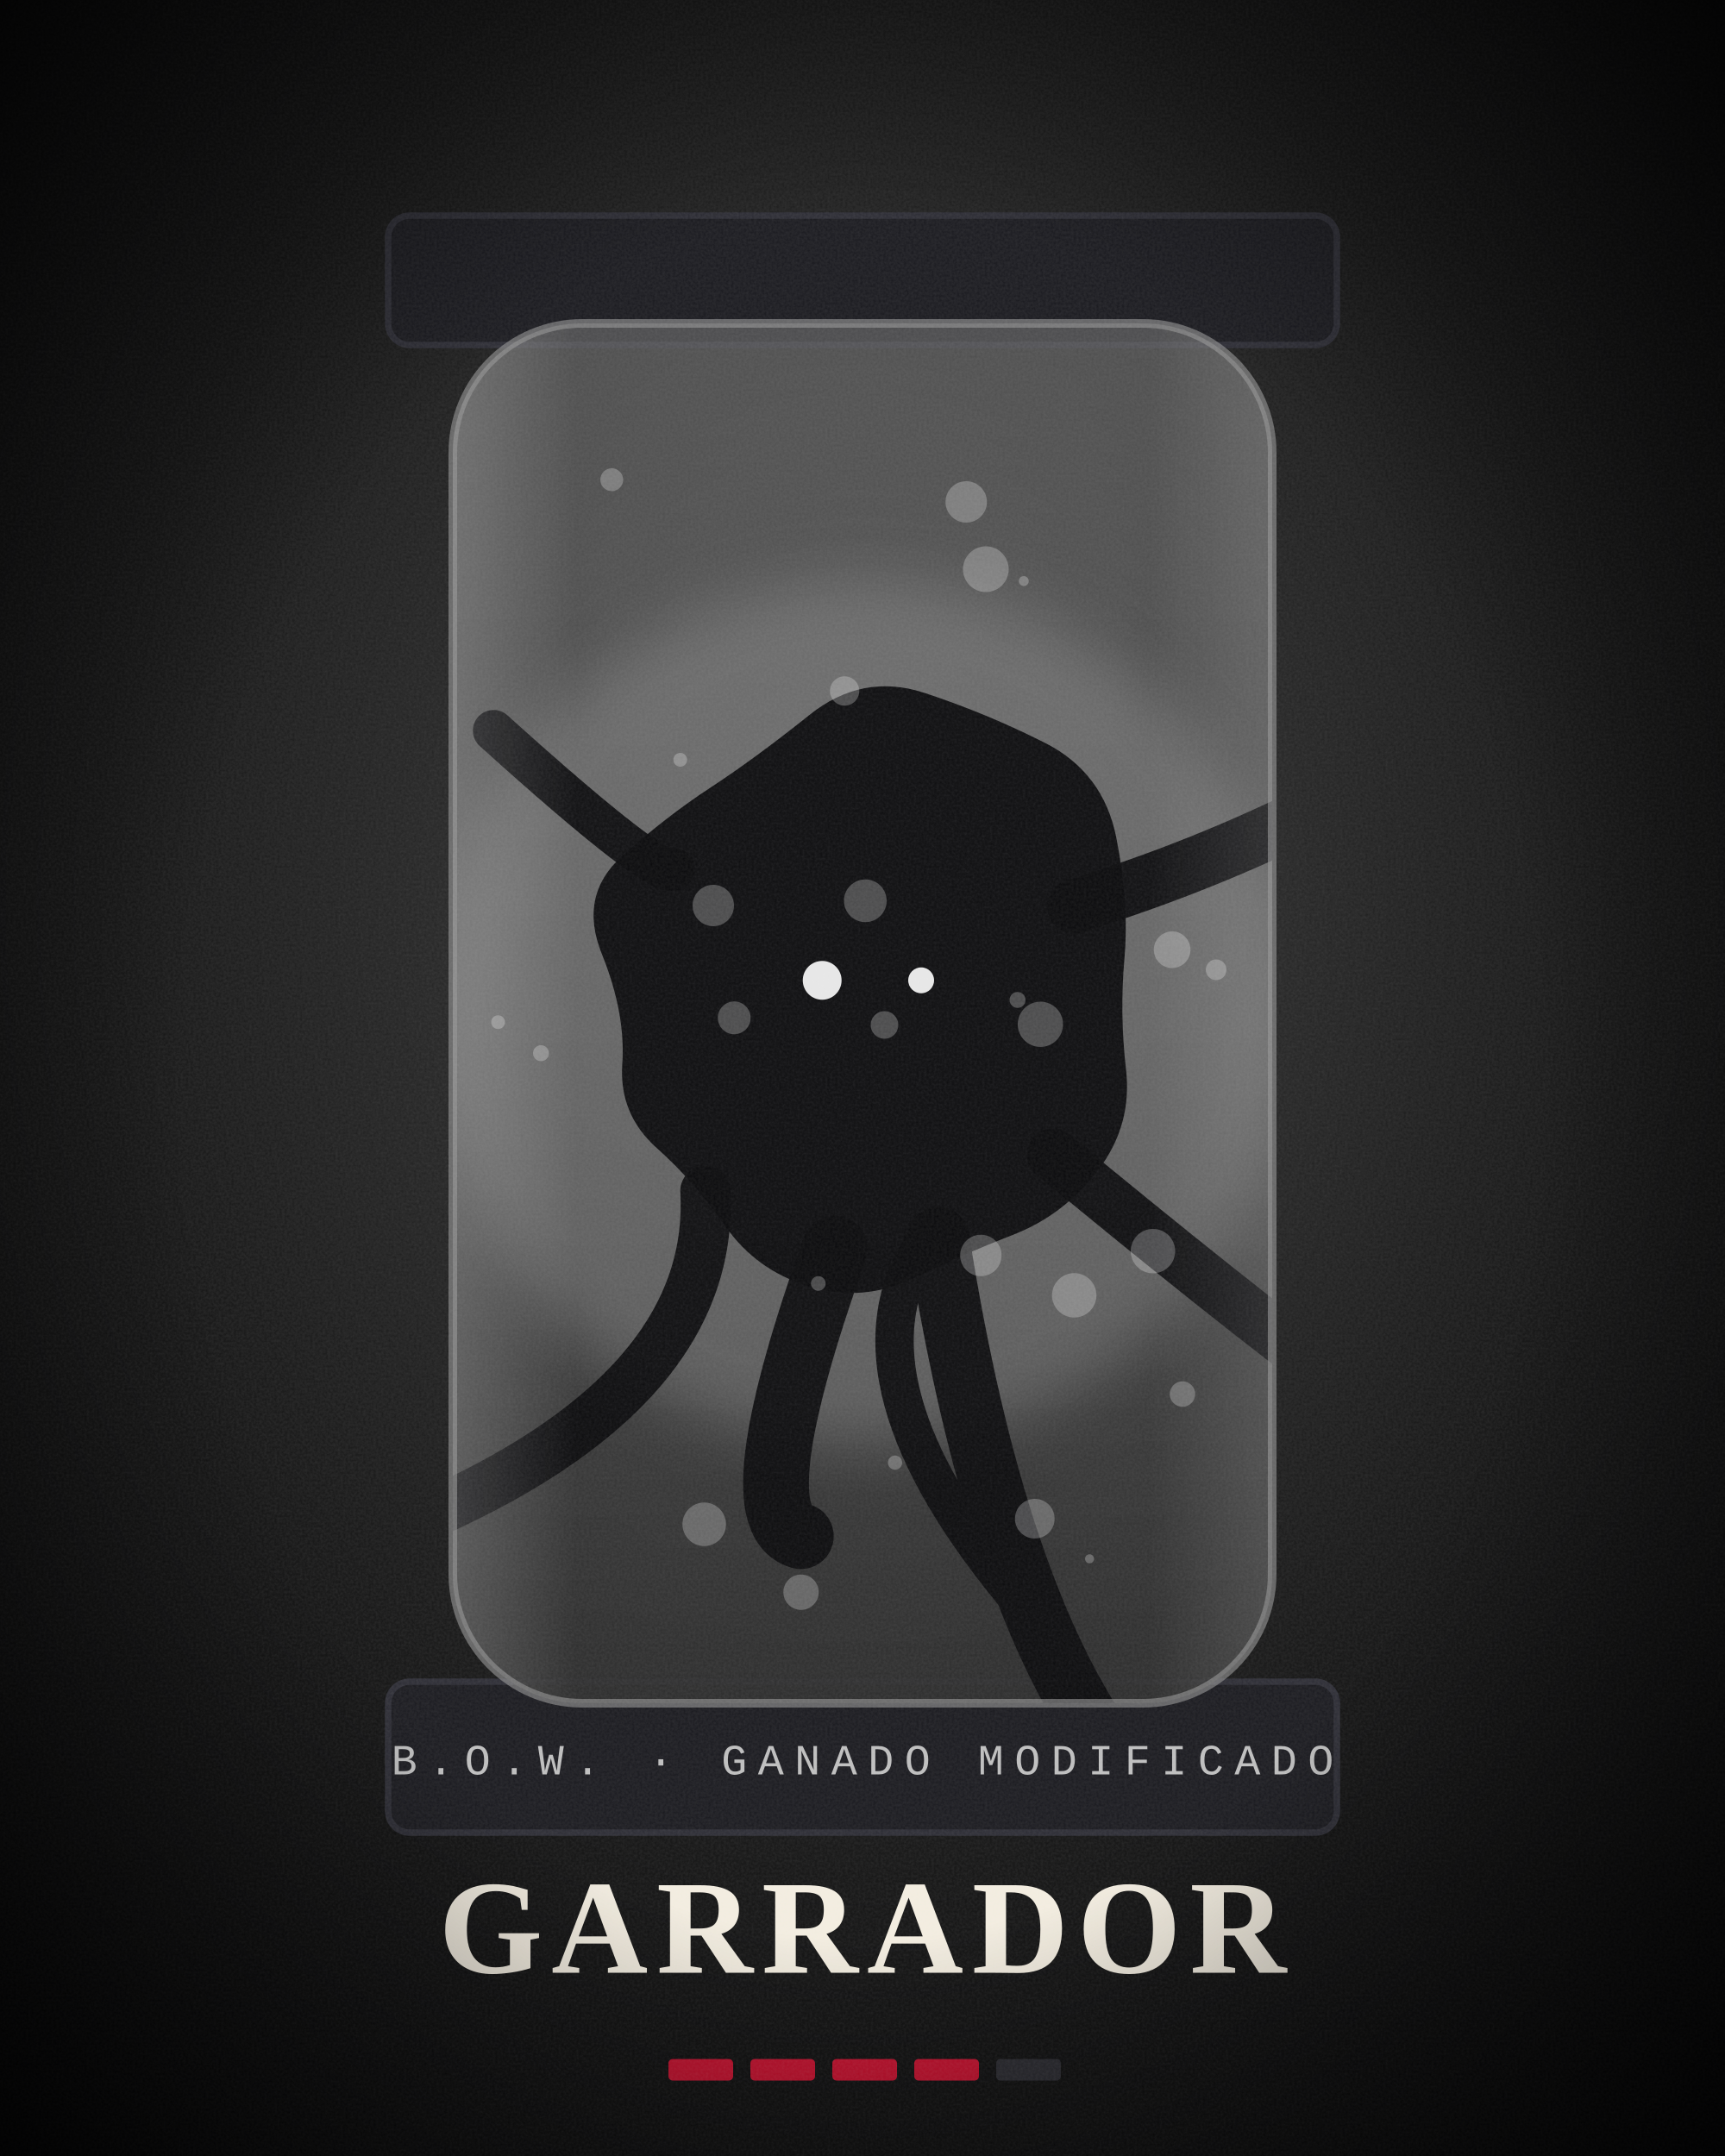
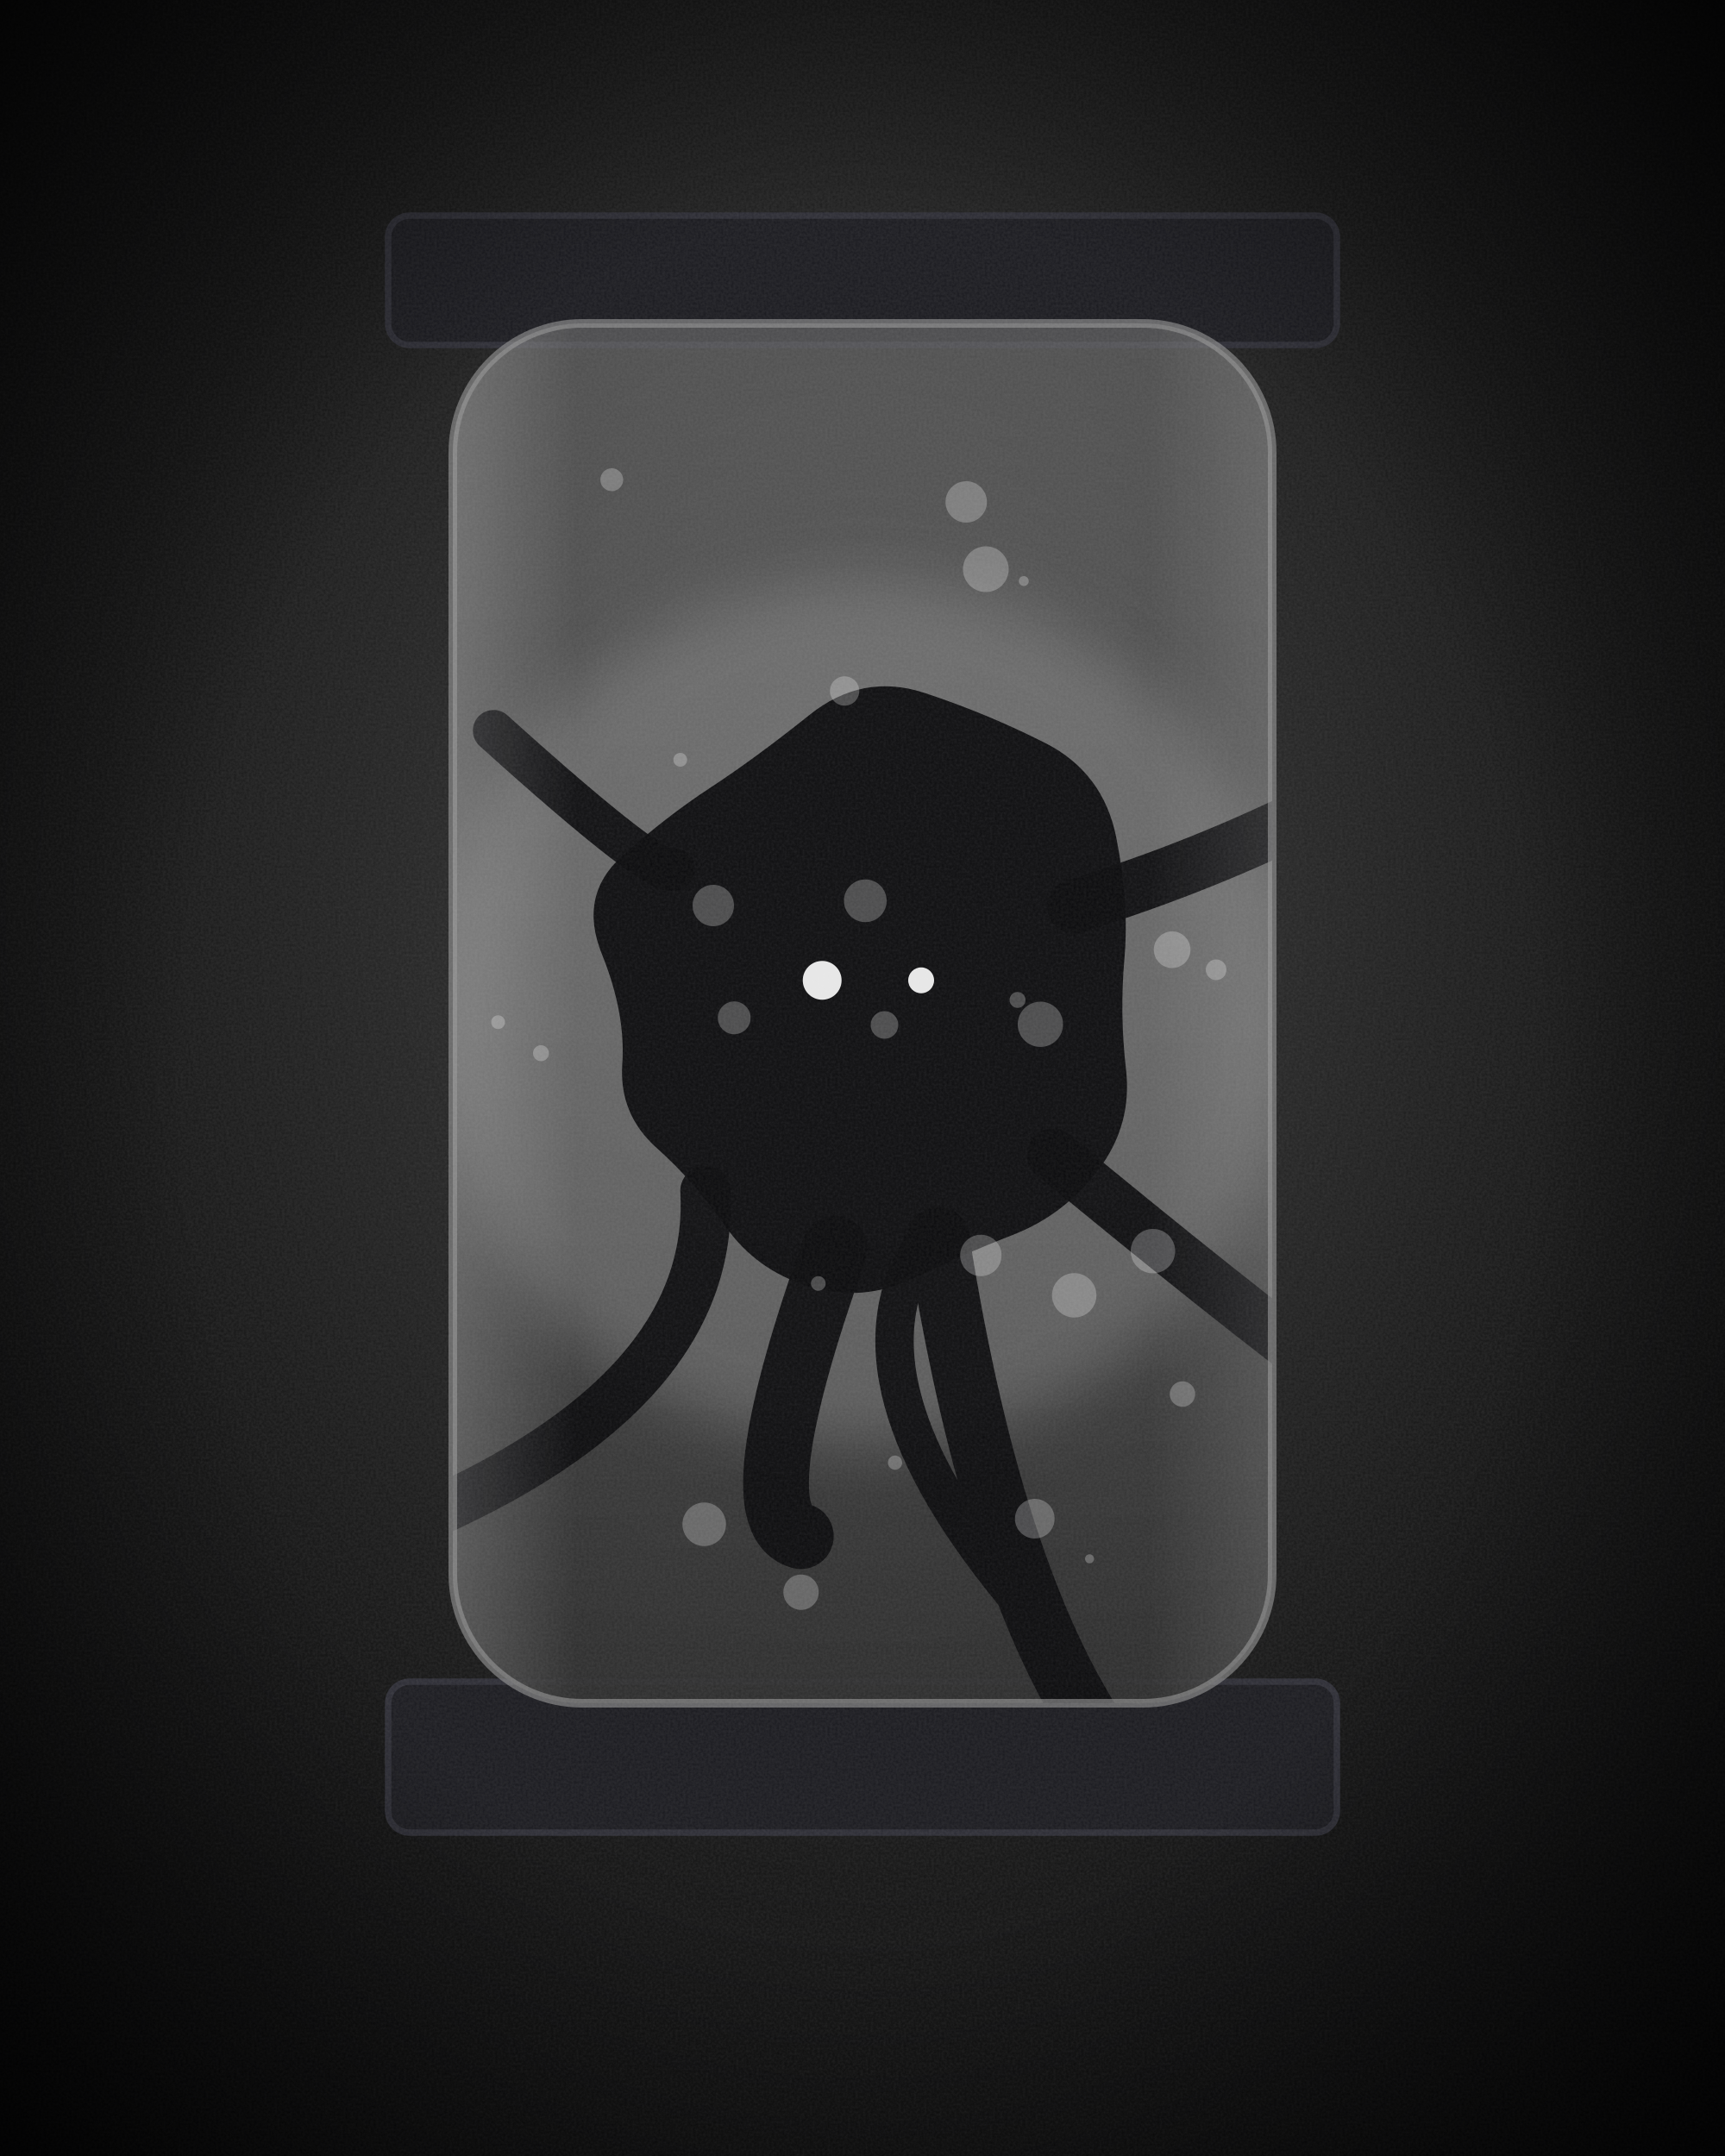
<svg xmlns="http://www.w3.org/2000/svg" viewBox="0 0 800 1000" width="800" height="1000" role="img" aria-label="Garrador">
  <defs>
    <radialGradient id="fondo" cx="50%" cy="42%" r="75%">
      <stop offset="0" stop-color="#3b3b3b" />
      <stop offset=".6" stop-color="#141414" />
      <stop offset="1" stop-color="#050506" />
    </radialGradient>
    <radialGradient id="vineta" cx="50%" cy="50%" r="72%">
      <stop offset=".55" stop-color="#000" stop-opacity="0" />
      <stop offset="1" stop-color="#000" stop-opacity=".85" />
    </radialGradient>
    <filter id="grano" x="0" y="0" width="100%" height="100%">
      <feTurbulence type="fractalNoise" baseFrequency=".85" numOctaves="2" seed="74" />
      <feColorMatrix values="0 0 0 0 1  0 0 0 0 1  0 0 0 0 1  0 0 0 .09 0" />
    </filter>
    <filter id="brillo">
      <feGaussianBlur stdDeviation="14" />
    </filter>
    <linearGradient id="liquido" x1="0" y1="0" x2="0" y2="1">
      <stop offset="0" stop-color="#737373" stop-opacity=".55" />
      <stop offset="1" stop-color="#2d2d2d" stop-opacity=".9" />
    </linearGradient>
    <linearGradient id="vidrio" x1="0" y1="0" x2="1" y2="0">
      <stop offset="0" stop-color="#fff" stop-opacity=".18" />
      <stop offset=".15" stop-color="#fff" stop-opacity="0" />
      <stop offset=".85" stop-color="#fff" stop-opacity="0" />
      <stop offset="1" stop-color="#fff" stop-opacity=".12" />
    </linearGradient>
    <clipPath id="tanque">
      <rect x="210" y="150" width="380" height="640" rx="60" />
    </clipPath>
  </defs>
  <rect width="800" height="1000" fill="url(#fondo)" />
  <rect x="180" y="100" width="440" height="60" rx="10" fill="#1a1a1f" stroke="#2c2c34" stroke-width="3" />
  <rect x="180" y="780" width="440" height="70" rx="10" fill="#1a1a1f" stroke="#2c2c34" stroke-width="3" />
  <g clip-path="url(#tanque)">
    <rect x="210" y="150" width="380" height="640" fill="url(#liquido)" />
    <circle cx="400" cy="470" r="200" fill="#9c9c9c" opacity=".35" filter="url(#brillo)" />
    <g stroke="#08080a" fill="none" stroke-linecap="round" opacity=".92">
      <path d="M435.2 574.2 Q461.2 740.4 516.3 814.6" stroke-width="28.7" />
      <path d="M488.3 535.5 Q654.6 672.9 682.9 679.9" stroke-width="24" />
      <path d="M428.7 576.2 Q386.3 639.8 473.8 743.4" stroke-width="17.8" />
      <path d="M312.7 403.1 Q307.2 409.6 228.9 338.9" stroke-width="19.2" />
      <path d="M387.1 579.2 Q342.2 704.6 371.4 712.5" stroke-width="30.5" />
      <path d="M496.9 417.9 Q637.1 384.8 716.7 299.8" stroke-width="17.1" />
      <path d="M327.1 552.4 Q332.2 645.9 191.1 705.9" stroke-width="23.2" />
      <path d="M498.2 420.4 Q619.4 382.8 710 313.3" stroke-width="25.1" />
    </g>
    <path d="M522.2 495.9 Q525.2 521.9 509.3 542.7 Q493.5 563.5 469.9 572.7 Q446.3 581.9 423.2 593 Q400 604.2 375.3 596.7 Q350.6 589.2 336.3 568.6 Q322 548 304.5 532.4 Q287 516.8 288.6 493.4 Q290.2 470 279.2 442.7 Q268.1 415.4 288.5 397.1 Q308.8 378.8 329.8 365.1 Q350.8 351.3 375.4 331.6 Q400 311.9 428.8 321.4 Q457.6 330.9 484.7 344.6 Q511.7 358.3 517.7 388.5 Q523.7 418.8 521.5 444.4 Q519.2 470 522.2 495.9Z" fill="#08080a" opacity=".95" />
    <circle cx="381.3" cy="454.7" r="9" fill="#e6e6e6" />
    <circle cx="427.2" cy="454.7" r="6" fill="#e6e6e6" />
    <g fill="#fff" opacity=".25">
      <circle cx="498.2" cy="600.8" r="10.3" />
      <circle cx="474.8" cy="269.5" r="2.3" />
      <circle cx="371.5" cy="738.5" r="8.2" />
      <circle cx="410.2" cy="475.4" r="6.4" />
      <circle cx="401.3" cy="417.8" r="9.9" />
      <circle cx="326.6" cy="707" r="10.1" />
      <circle cx="534.7" cy="580.3" r="10.3" />
      <circle cx="231" cy="474.1" r="3.2" />
      <circle cx="315.5" cy="352.4" r="3.2" />
      <circle cx="543.6" cy="440.5" r="8.5" />
      <circle cx="379.5" cy="595.3" r="3.4" />
      <circle cx="454.9" cy="582.3" r="9.6" />
      <circle cx="471.9" cy="463.8" r="3.7" />
      <circle cx="340.5" cy="472.1" r="7.6" />
      <circle cx="448.1" cy="232.8" r="9.6" />
      <circle cx="250.9" cy="488.5" r="3.7" />
      <circle cx="482.5" cy="475.1" r="10.5" />
      <circle cx="391.7" cy="320.5" r="6.8" />
      <circle cx="479.9" cy="704.4" r="9.2" />
      <circle cx="505.3" cy="723" r="2.1" />
      <circle cx="283.7" cy="222.5" r="5.3" />
      <circle cx="564" cy="449.8" r="4.8" />
      <circle cx="548.4" cy="646.6" r="5.9" />
      <circle cx="330.8" cy="420" r="9.6" />
      <circle cx="415.1" cy="678.4" r="3.3" />
      <circle cx="457.2" cy="264" r="10.6" />
    </g>
    <rect x="210" y="150" width="380" height="640" fill="url(#vidrio)" />
  </g>
  <rect x="210" y="150" width="380" height="640" rx="60" fill="none" stroke="#949494" stroke-width="4" opacity=".6" />
-   <text x="400" y="823" text-anchor="middle" font-family="'Share Tech Mono', Consolas, 'Courier New', monospace" font-size="20" letter-spacing="5" fill="#bdbdbd">B.O.W. · GANADO MODIFICADO</text>
-   <text x="400" y="915" text-anchor="middle" font-family="Cinzel, 'Trajan Pro', Georgia, 'Times New Roman', serif" font-size="62" font-weight="900" letter-spacing="4" fill="#f2ecdf">GARRADOR</text>
-   <rect x="310" y="955" width="30" height="10" rx="2" fill="#c8102e" />
-   <rect x="348" y="955" width="30" height="10" rx="2" fill="#c8102e" />
-   <rect x="386" y="955" width="30" height="10" rx="2" fill="#c8102e" />
-   <rect x="424" y="955" width="30" height="10" rx="2" fill="#c8102e" />
-   <rect x="462" y="955" width="30" height="10" rx="2" fill="#2a2a30" />
  <rect width="800" height="1000" filter="url(#grano)" />
  <rect width="800" height="1000" fill="url(#vineta)" />
</svg>
